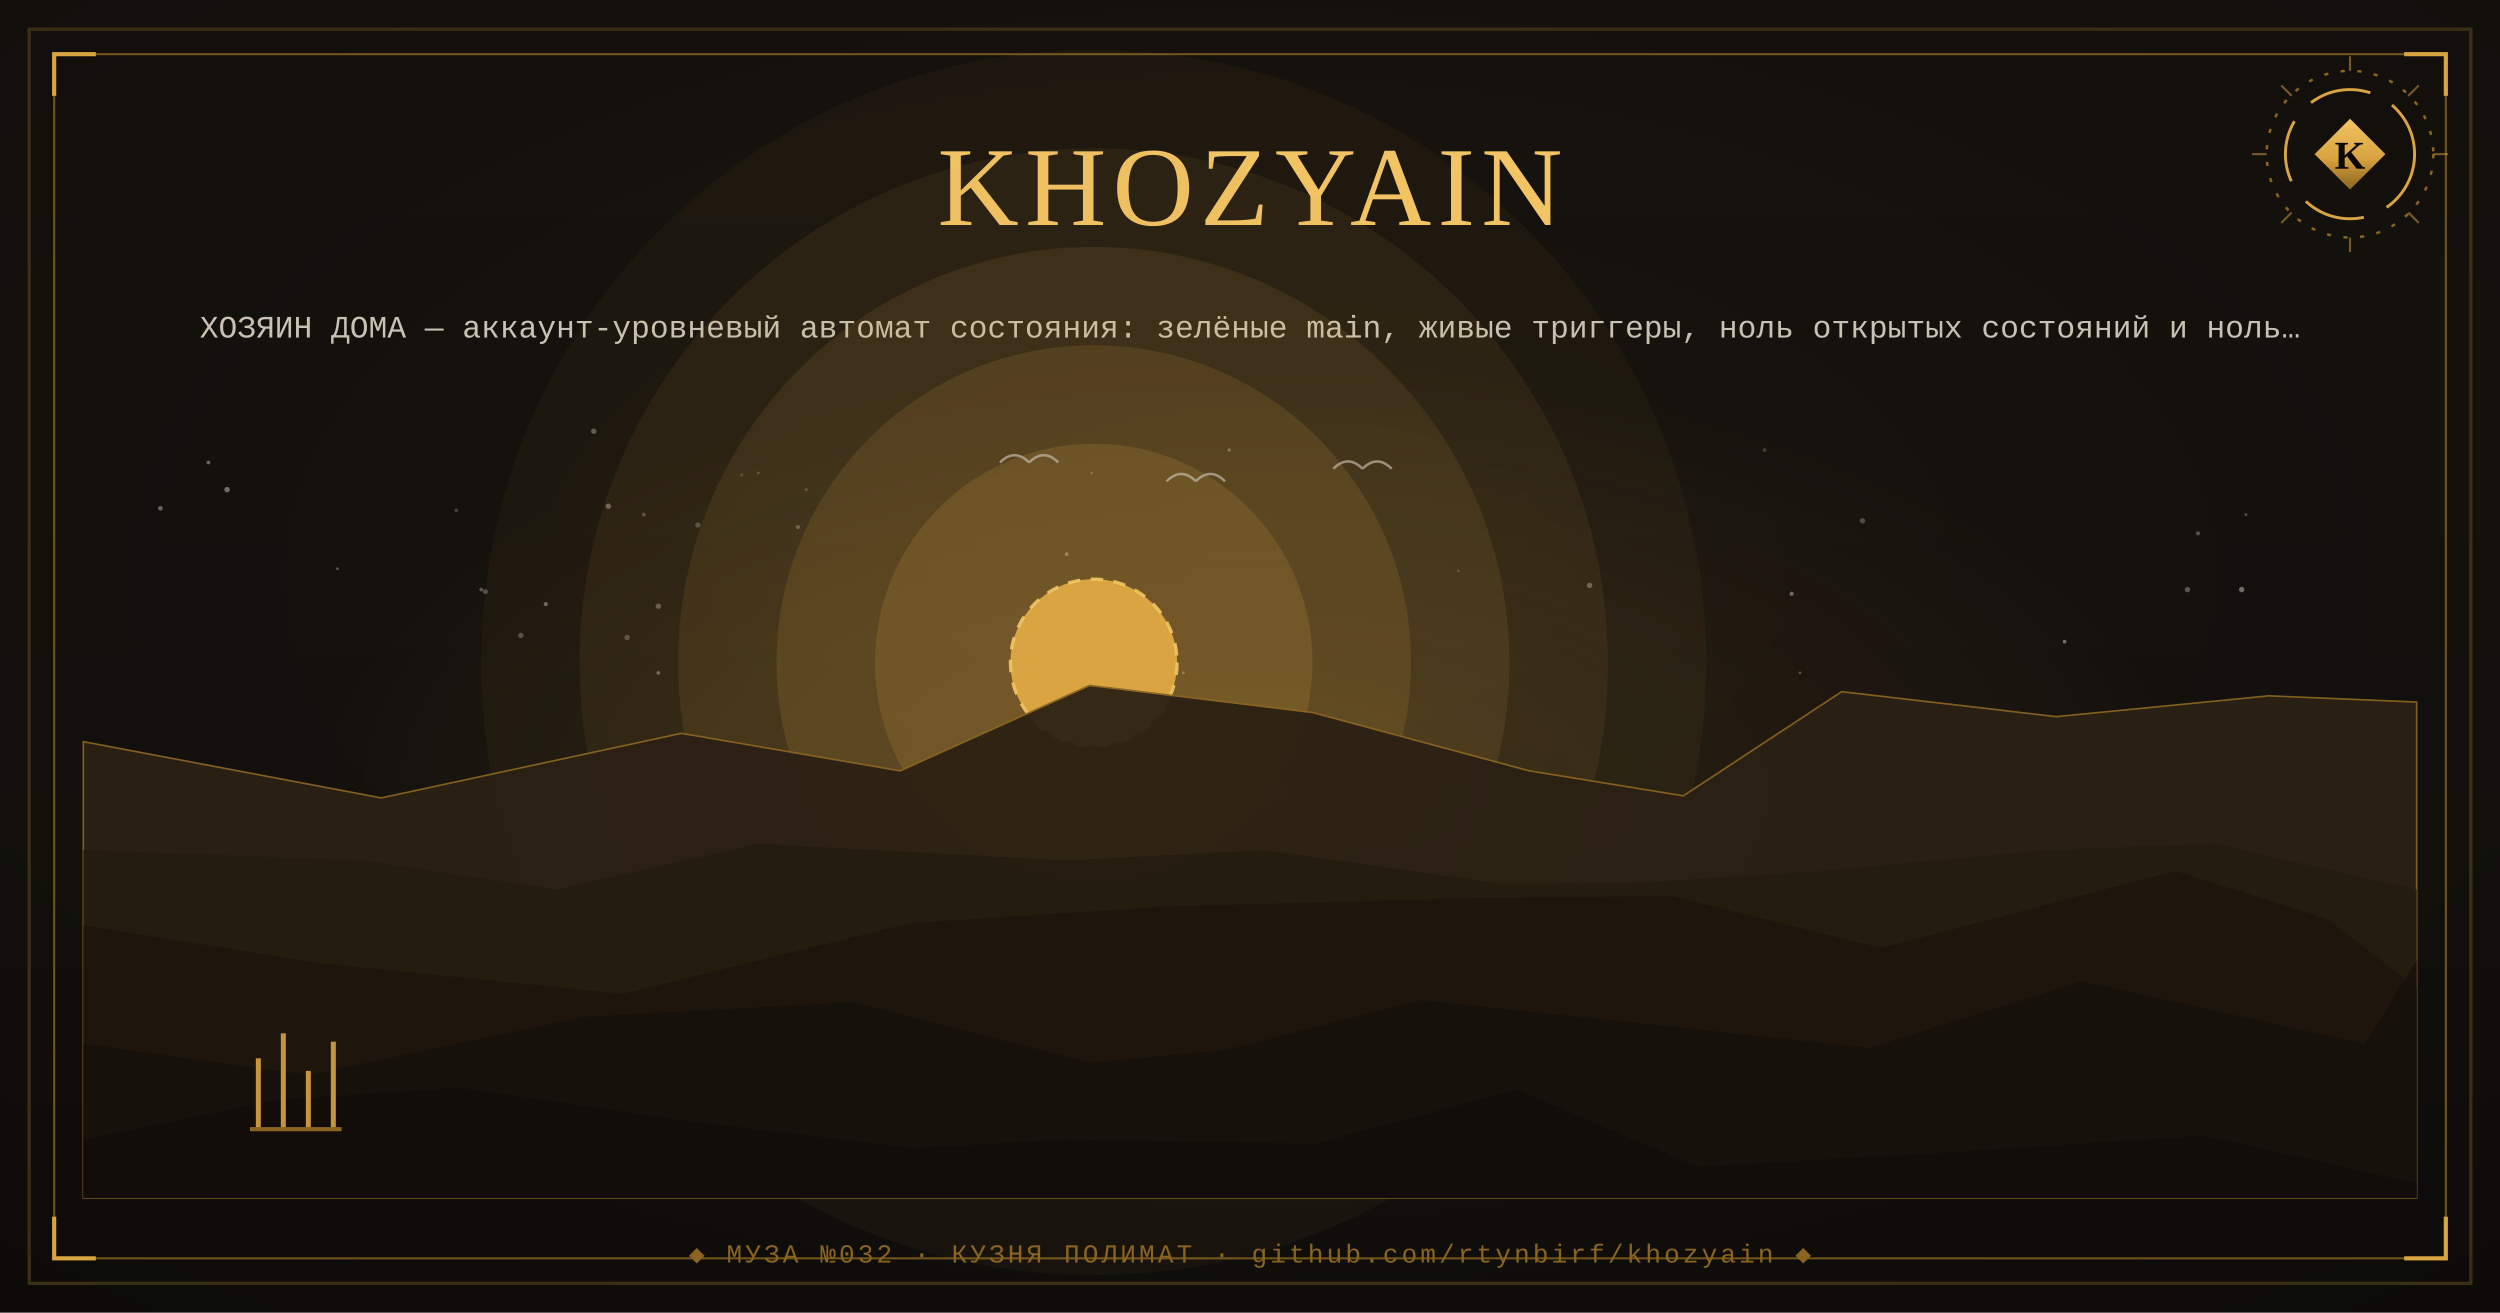
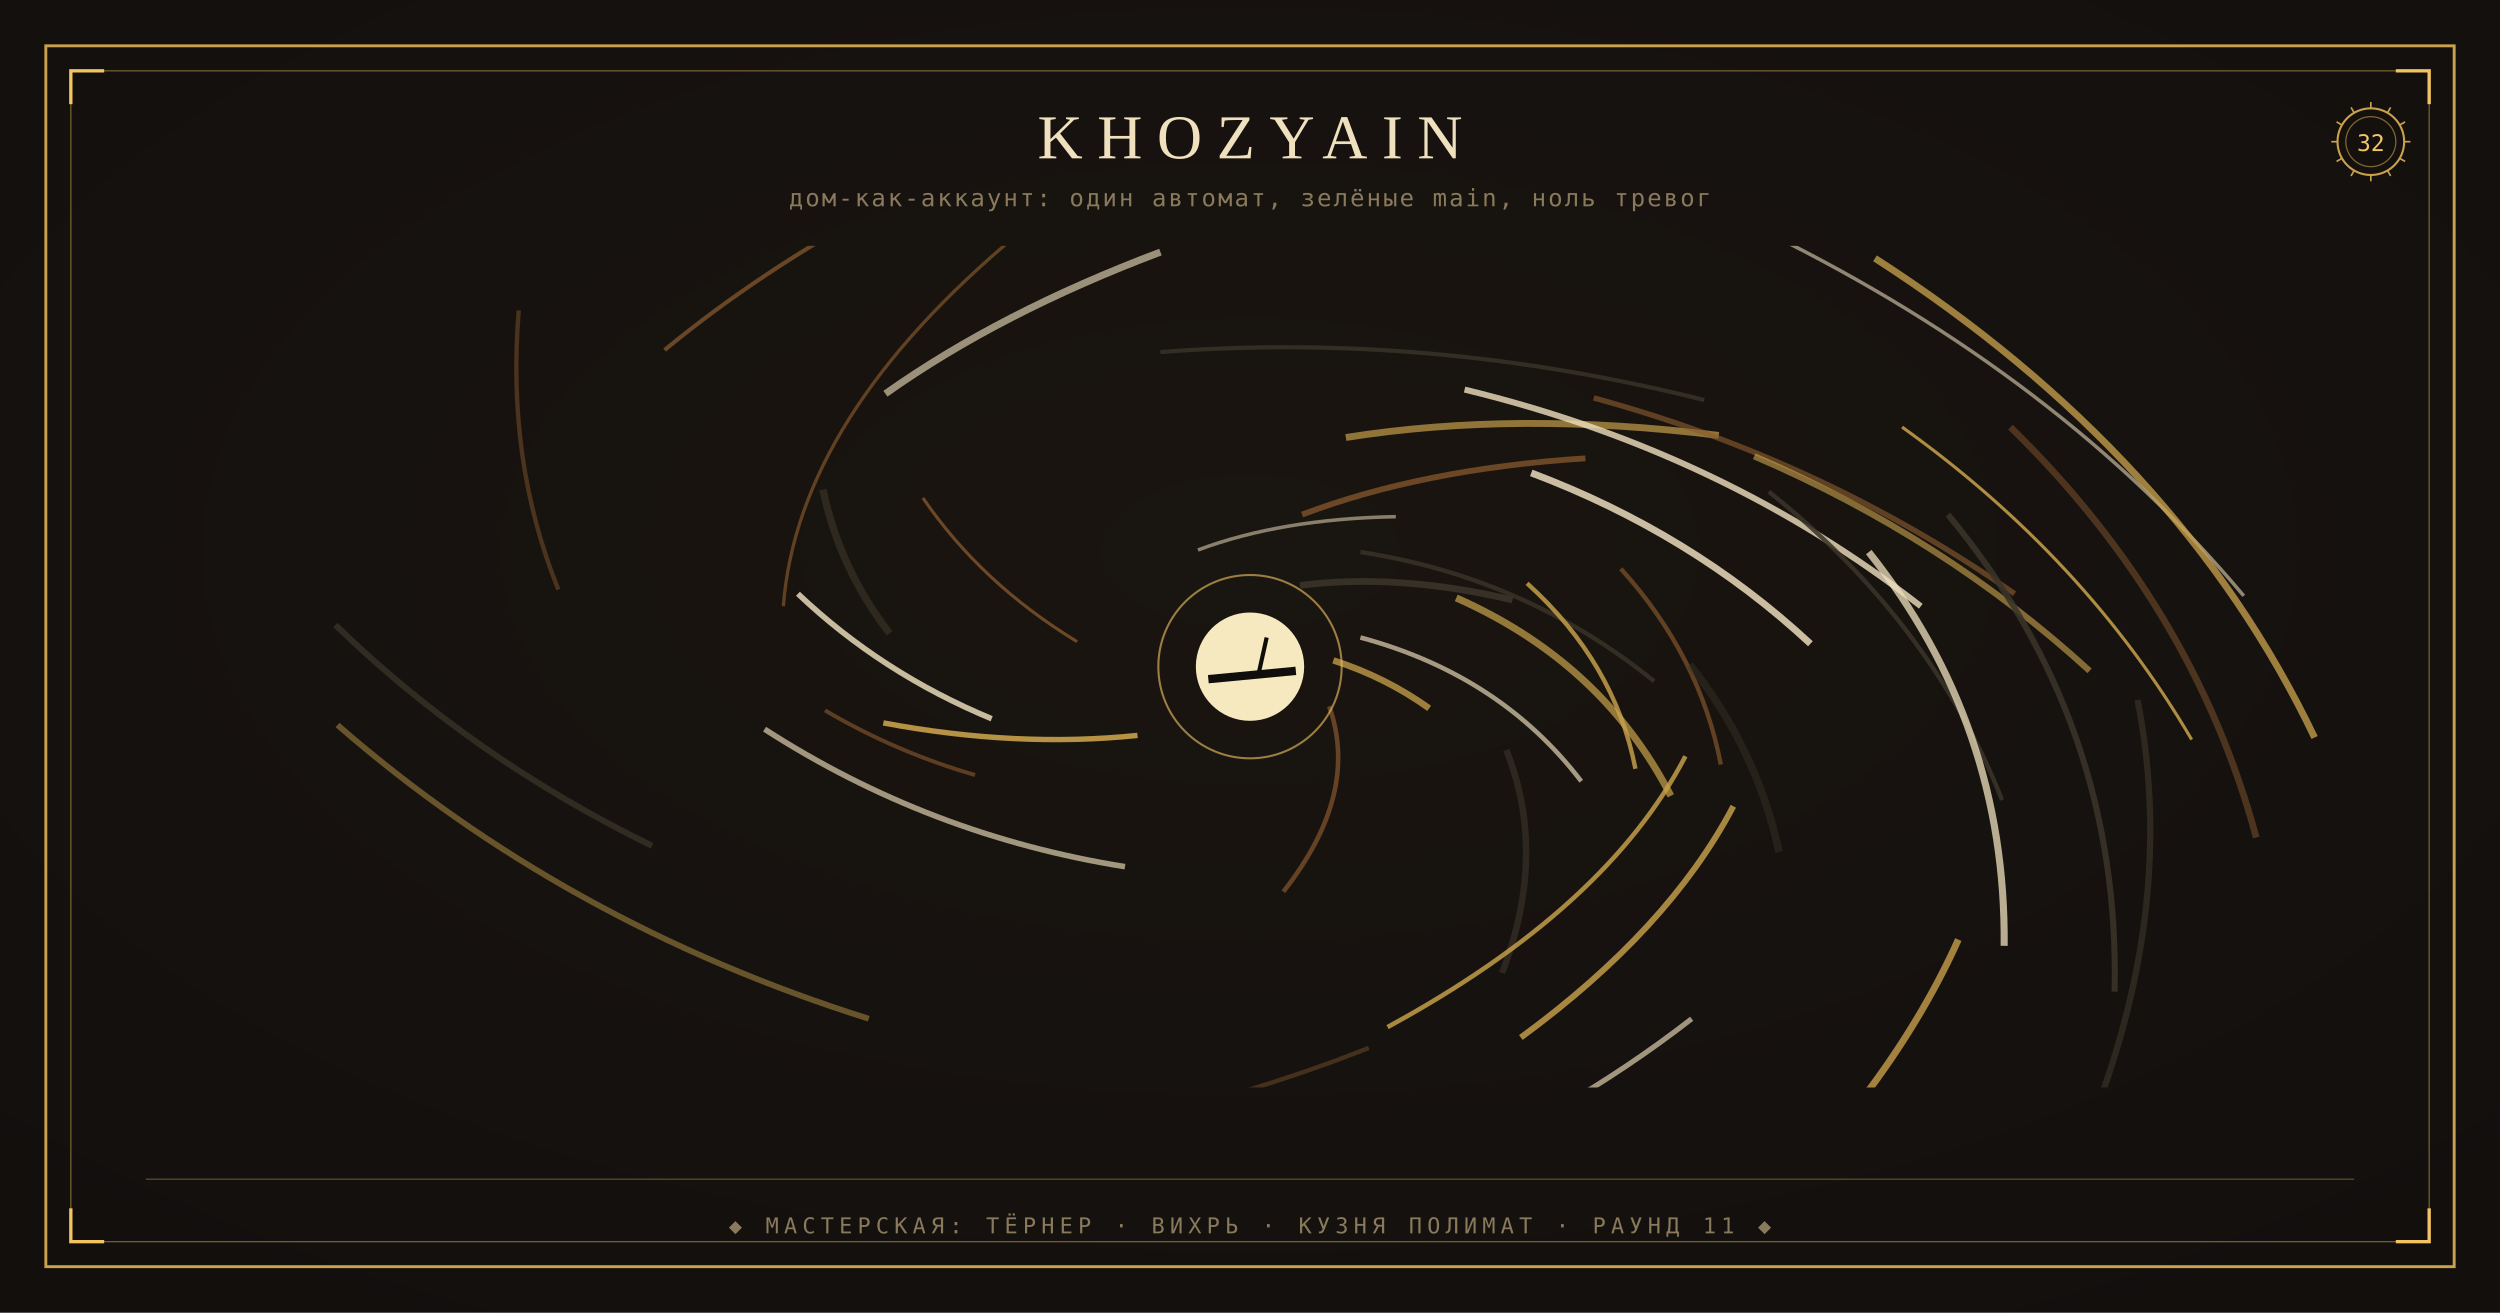
<svg xmlns="http://www.w3.org/2000/svg" viewBox="0 0 1200 630" width="1200" height="630">
-   <defs>
-     <linearGradient id="bg" x1="0" y1="0" x2="0" y2="1">
-       <stop offset="0" stop-color="#17120C" />
-       <stop offset="0.55" stop-color="#12100C" />
-       <stop offset="1" stop-color="#0B0A08" />
-     </linearGradient>
-     <linearGradient id="gGold" x1="0" y1="0" x2="0" y2="1">
-       <stop offset="0" stop-color="#F2C464" />
-       <stop offset="0.55" stop-color="#D9A441" />
-       <stop offset="1" stop-color="#8A6420" />
-     </linearGradient>
-     <linearGradient id="gGoldX" x1="0" y1="0" x2="1" y2="0">
-       <stop offset="0" stop-color="#8A6420" stop-opacity="0" />
-       <stop offset="0.5" stop-color="#F2C464" />
-       <stop offset="1" stop-color="#8A6420" stop-opacity="0" />
-     </linearGradient>
-     <radialGradient id="gVig" cx="0.5" cy="0.44" r="0.85">
-       <stop offset="0" stop-color="#1C1610" />
-       <stop offset="0.6" stop-color="#12100C" />
-       <stop offset="1" stop-color="#0B0A08" />
-     </radialGradient>
-     <radialGradient id="gMood" cx="0.5" cy="0.5" r="0.5">
-       <stop offset="0" stop-color="#D9A441" stop-opacity="0.13" />
-       <stop offset="1" stop-color="#D9A441" stop-opacity="0" />
-     </radialGradient>
-   </defs>
-   <rect width="1200" height="630" fill="url(#bg)" />
-   <rect width="1200" height="630" fill="url(#gVig)" opacity="0.6" />
-   <rect x="150" y="170" width="900" height="420" fill="url(#gMood)" />
-   <rect x="14" y="14" width="1172" height="602" fill="none" stroke="#3A2E14" stroke-width="1.6" />
-   <rect x="26" y="26" width="1148" height="578" fill="none" stroke="#8A6420" stroke-width="1" opacity="0.8" />
-   <path d="M 26 46 V 26 H 46" stroke="#D9A441" stroke-width="2" fill="none" />
-   <path d="M 1154 26 H 1174 V 46" stroke="#D9A441" stroke-width="2" fill="none" />
-   <path d="M 1174 584 V 604 H 1154" stroke="#D9A441" stroke-width="2" fill="none" />
-   <path d="M 46 604 H 26 V 584" stroke="#D9A441" stroke-width="2" fill="none" />
-   <text x="600" y="108" text-anchor="middle" font-family="Georgia, 'Times New Roman', serif" font-size="54" fill="#F2C464" letter-spacing="3">KHOZYAIN</text>
-   <line x1="240" y1="132" x2="960" y2="132" stroke="url(#gGoldX)" stroke-width="2" />
-   <text x="600" y="162" text-anchor="middle" font-family="'Courier New', monospace" font-size="15" fill="#C9C2B4">ХОЗЯИН ДОМА — аккаунт-уровневый автомат состояния: зелёные main, живые триггеры, ноль открытых состояний и ноль…</text>
-   <circle cx="262" cy="290" r="1.0" fill="#C9C2B4" opacity="0.48" />
-   <circle cx="162" cy="273" r="0.7" fill="#C9C2B4" opacity="0.38" />
-   <circle cx="700" cy="274" r="0.6" fill="#C9C2B4" opacity="0.30" />
-   <circle cx="285" cy="207" r="1.3" fill="#C9C2B4" opacity="0.41" />
-   <circle cx="847" cy="216" r="0.9" fill="#C9C2B4" opacity="0.26" />
-   <circle cx="544" cy="300" r="1.1" fill="#C9C2B4" opacity="0.37" />
-   <circle cx="991" cy="308" r="0.9" fill="#C9C2B4" opacity="0.53" />
-   <circle cx="1078" cy="247" r="0.7" fill="#C9C2B4" opacity="0.35" />
-   <circle cx="335" cy="252" r="1.3" fill="#C9C2B4" opacity="0.30" />
-   <circle cx="316" cy="291" r="1.3" fill="#C9C2B4" opacity="0.38" />
-   <circle cx="860" cy="285" r="1.0" fill="#C9C2B4" opacity="0.49" />
-   <circle cx="250" cy="305" r="1.3" fill="#C9C2B4" opacity="0.33" />
-   <circle cx="316" cy="323" r="0.9" fill="#C9C2B4" opacity="0.47" />
-   <circle cx="387" cy="235" r="0.7" fill="#C9C2B4" opacity="0.25" />
-   <circle cx="512" cy="266" r="0.9" fill="#C9C2B4" opacity="0.50" />
-   <circle cx="356" cy="228" r="0.8" fill="#C9C2B4" opacity="0.21" />
-   <circle cx="590" cy="216" r="0.8" fill="#C9C2B4" opacity="0.44" />
-   <circle cx="219" cy="245" r="0.9" fill="#C9C2B4" opacity="0.26" />
-   <circle cx="1055" cy="256" r="1.0" fill="#C9C2B4" opacity="0.37" />
-   <circle cx="894" cy="250" r="1.3" fill="#C9C2B4" opacity="0.32" />
-   <circle cx="292" cy="243" r="1.3" fill="#C9C2B4" opacity="0.44" />
-   <circle cx="301" cy="306" r="1.3" fill="#C9C2B4" opacity="0.32" />
-   <circle cx="231" cy="283" r="0.9" fill="#C9C2B4" opacity="0.39" />
-   <circle cx="77" cy="244" r="1.1" fill="#C9C2B4" opacity="0.49" />
-   <circle cx="383" cy="253" r="1.0" fill="#C9C2B4" opacity="0.38" />
-   <circle cx="864" cy="323" r="0.7" fill="#C9C2B4" opacity="0.31" />
-   <circle cx="568" cy="323" r="0.7" fill="#C9C2B4" opacity="0.38" />
-   <circle cx="524" cy="227" r="0.7" fill="#C9C2B4" opacity="0.30" />
-   <circle cx="109" cy="235" r="1.3" fill="#C9C2B4" opacity="0.52" />
-   <circle cx="233" cy="284" r="1.2" fill="#C9C2B4" opacity="0.34" />
-   <circle cx="1050" cy="283" r="1.3" fill="#C9C2B4" opacity="0.39" />
-   <circle cx="100" cy="222" r="0.9" fill="#C9C2B4" opacity="0.49" />
-   <circle cx="309" cy="247" r="0.9" fill="#C9C2B4" opacity="0.31" />
-   <circle cx="364" cy="227" r="0.6" fill="#C9C2B4" opacity="0.31" />
-   <circle cx="763" cy="281" r="1.3" fill="#C9C2B4" opacity="0.41" />
-   <circle cx="1076" cy="283" r="1.3" fill="#C9C2B4" opacity="0.52" />
-   <circle cx="525.0" cy="318.0" r="294.0" fill="#D9A441" opacity="0.045" />
-   <circle cx="525.0" cy="318.0" r="246.8" fill="#D9A441" opacity="0.075" />
-   <circle cx="525.0" cy="318.0" r="199.5" fill="#D9A441" opacity="0.105" />
-   <circle cx="525.0" cy="318.0" r="152.3" fill="#D9A441" opacity="0.135" />
-   <circle cx="525.0" cy="318.0" r="105.0" fill="#D9A441" opacity="0.165" />
-   <circle cx="525" cy="318" r="40" fill="#D9A441" />
-   <circle cx="525" cy="318" r="40" fill="none" stroke="#F2C464" stroke-width="1.6" stroke-dasharray="6 5" opacity="0.9">
-     <animate attributeName="r" values="40;43;40" dur="7s" repeatCount="indefinite" />
-   </circle>
-   <path d="M 40 356 L 183 383 L 327 352 L 432 370 L 523 329 L 630 342 L 734 370 L 808 382 L 884 332 L 987 344 L 1089 334 L 1160 337 L 1160 353 L 1160 575 L 40 575 Z" fill="#2A2013" stroke="#8A6420" stroke-width="0.8" opacity="0.94" />
-   <path d="M 40 408 L 174 413 L 267 427 L 364 405 L 512 413 L 607 408 L 719 424 L 782 424 L 875 418 L 983 408 L 1063 405 L 1160 427 L 1160 402 L 1160 575 L 40 575 Z" fill="#241B10" stroke="none" stroke-width="0.8" opacity="0.88" />
-   <path d="M 40 444 L 151 462 L 299 477 L 437 443 L 561 435 L 709 431 L 802 430 L 903 455 L 1044 418 L 1117 441 L 1160 474 L 1160 449 L 1160 575 L 40 575 Z" fill="#1C150C" stroke="none" stroke-width="0.8" opacity="0.82" />
-   <path d="M 40 501 L 148 516 L 281 488 L 410 481 L 523 510 L 588 504 L 682 480 L 805 493 L 897 503 L 999 471 L 1135 501 L 1160 461 L 1160 488 L 1160 575 L 40 575 Z" fill="#15100A" stroke="none" stroke-width="0.8" opacity="0.76" />
-   <path d="M 40 547 L 132 528 L 220 522 L 329 538 L 438 551 L 512 547 L 631 549 L 728 523 L 815 560 L 937 553 L 1058 545 L 1160 568 L 1160 540 L 1160 575 L 40 575 Z" fill="#100B07" stroke="none" stroke-width="0.8" opacity="0.70" />
-   <path d="M 40 366 L 1160 366" stroke="url(#gGoldX)" stroke-width="1.6" opacity="0.8" />
-   <path d="M 480 222 q 7 -7 14 0 M 494 222 q 7 -7 14 0" fill="none" stroke="#C9C2B4" stroke-width="1.2" opacity="0.65" />
-   <path d="M 560 231 q 7 -7 14 0 M 574 231 q 7 -7 14 0" fill="none" stroke="#C9C2B4" stroke-width="1.2" opacity="0.65" />
-   <path d="M 640 225 q 7 -7 14 0 M 654 225 q 7 -7 14 0" fill="none" stroke="#C9C2B4" stroke-width="1.2" opacity="0.65" />
-   <path d="M 124 542 V 508 M 136 542 V 496 M 148 542 V 514 M 160 542 V 500" stroke="#D9A441" stroke-width="2.4" opacity="0.9" />
-   <path d="M 120 542 H 164" stroke="#8A6420" stroke-width="2" />
-   <circle cx="1128" cy="74" r="40" fill="none" stroke="#8A6420" stroke-width="1.2" stroke-dasharray="2 6" />
-   <circle cx="1128" cy="74" r="31" fill="none" stroke="#D9A441" stroke-width="1.4" stroke-dasharray="30 12" />
-   <line x1="1128" y1="34" x2="1128" y2="27" stroke="#D9A441" stroke-width="1" opacity="0.5" />
-   <line x1="1156" y1="46" x2="1161" y2="41" stroke="#D9A441" stroke-width="1" opacity="0.5" />
-   <line x1="1168" y1="74" x2="1175" y2="74" stroke="#D9A441" stroke-width="1" opacity="0.5" />
-   <line x1="1156" y1="102" x2="1161" y2="107" stroke="#D9A441" stroke-width="1" opacity="0.5" />
-   <line x1="1128" y1="114" x2="1128" y2="121" stroke="#D9A441" stroke-width="1" opacity="0.5" />
-   <line x1="1100" y1="102" x2="1095" y2="107" stroke="#D9A441" stroke-width="1" opacity="0.5" />
-   <line x1="1088" y1="74" x2="1081" y2="74" stroke="#D9A441" stroke-width="1" opacity="0.5" />
-   <line x1="1100" y1="46" x2="1095" y2="41" stroke="#D9A441" stroke-width="1" opacity="0.5" />
-   <path d="M 1128 57 L 1145 74 L 1128 91 L 1111 74 Z" fill="url(#gGold)" />
-   <text x="1128" y="81" text-anchor="middle" font-family="Georgia, 'Times New Roman', serif" font-size="19" fill="#0B0A08" font-weight="bold">K</text>
-   <text x="600" y="606" text-anchor="middle" font-family="'Courier New', monospace" font-size="12.5" fill="#8A6420" letter-spacing="1.5">◆ МУЗА №032 · КУЗНЯ ПОЛИМАТ · github.com/rtynbirf/khozyain ◆</text>
+   <rect width="1200" height="630" fill="#100E0C" />
+   <radialGradient id="vig32" cx="0.5" cy="0.42" r="0.95">
+     <stop offset="0" stop-color="#1A1611" />
+     <stop offset="1" stop-color="#100E0C" />
+   </radialGradient>
+   <rect width="1200" height="630" fill="url(#vig32)" opacity="0.9" />
+   <rect x="22" y="22" width="1156" height="586" fill="none" stroke="#C9A24B" stroke-width="1.4" />
+   <rect x="34" y="34" width="1132" height="562" fill="none" stroke="#C9A24B" stroke-width="0.6" opacity="0.55" />
+   <path d="M 34 50 L 34 34 L 50 34" fill="none" stroke="#F2C464" stroke-width="1.6" />
+   <path d="M 1166 50 L 1166 34 L 1150 34" fill="none" stroke="#F2C464" stroke-width="1.6" />
+   <path d="M 34 580 L 34 596 L 50 596" fill="none" stroke="#F2C464" stroke-width="1.6" />
+   <path d="M 1166 580 L 1166 596 L 1150 596" fill="none" stroke="#F2C464" stroke-width="1.6" />
+   <text x="600.0" y="76" text-anchor="middle" font-family="Georgia, 'Times New Roman', serif" font-size="30" fill="#EFE0BE" letter-spacing="7">KHOZYAIN</text>
+   <text x="600.0" y="99" text-anchor="middle" font-family="'Cascadia Mono', ui-monospace, Consolas, monospace" font-size="11.5" fill="#8A7A5C" letter-spacing="1">дом-как-аккаунт: один автомат, зелёные main, ноль тревог</text>
+   <g transform="translate(1138,68)">
+     <circle r="16" fill="none" stroke="#C9A24B" stroke-width="1" />
+     <circle r="12" fill="none" stroke="#C9A24B" stroke-width="0.6" opacity="0.6" />
+     <text y="4.5" text-anchor="middle" font-family="'Cascadia Mono', ui-monospace, Consolas, monospace" font-size="11" fill="#F2C464">32</text>
+     <g stroke="#C9A24B" stroke-width="0.8">
+       <line x1="0" y1="-19" x2="0" y2="-16" transform="rotate(0)" />
+       <line x1="0" y1="-19" x2="0" y2="-16" transform="rotate(30)" />
+       <line x1="0" y1="-19" x2="0" y2="-16" transform="rotate(60)" />
+       <line x1="0" y1="-19" x2="0" y2="-16" transform="rotate(90)" />
+       <line x1="0" y1="-19" x2="0" y2="-16" transform="rotate(120)" />
+       <line x1="0" y1="-19" x2="0" y2="-16" transform="rotate(150)" />
+       <line x1="0" y1="-19" x2="0" y2="-16" transform="rotate(180)" />
+       <line x1="0" y1="-19" x2="0" y2="-16" transform="rotate(210)" />
+       <line x1="0" y1="-19" x2="0" y2="-16" transform="rotate(240)" />
+       <line x1="0" y1="-19" x2="0" y2="-16" transform="rotate(270)" />
+       <line x1="0" y1="-19" x2="0" y2="-16" transform="rotate(300)" />
+       <line x1="0" y1="-19" x2="0" y2="-16" transform="rotate(330)" />
+     </g>
+   </g>
+   <line x1="70" y1="566" x2="1130" y2="566" stroke="#C9A24B" stroke-width="0.5" opacity="0.5" />
+   <text x="600.0" y="592" text-anchor="middle" font-family="'Cascadia Mono', ui-monospace, Consolas, monospace" font-size="10.5" fill="#8A7A5C" letter-spacing="2.5">◆ МАСТЕРСКАЯ: ТЁРНЕР · ВИХРЬ · КУЗНЯ ПОЛИМАТ · РАУНД 11 ◆</text>
+   <clipPath id="clip32">
+     <rect x="70" y="118" width="1060" height="404" />
+   </clipPath>
+   <g clip-path="url(#clip32)">
+     <path d="M 640 317 Q 665 325 686 340" fill="none" stroke="#C9A24B" stroke-width="3.1" opacity="0.75" />
+     <path d="M 638 339 Q 653 381 616 428" fill="none" stroke="#8A5A2E" stroke-width="2.2" opacity="0.67" />
+     <path d="M 653 306 Q 720 324 759 375" fill="none" stroke="#EFE0BE" stroke-width="2.2" opacity="0.66" />
+     <path d="M 624 281 Q 671 275 726 288" fill="none" stroke="#3A3428" stroke-width="3.2" opacity="0.89" />
+     <path d="M 546 353 Q 488 359 424 347" fill="none" stroke="#C9A24B" stroke-width="2.6" opacity="0.89" />
+     <path d="M 517 308 Q 471 280 443 239" fill="none" stroke="#8A5A2E" stroke-width="1.5" opacity="0.74" />
+     <path d="M 575 264 Q 615 249 670 248" fill="none" stroke="#EFE0BE" stroke-width="1.7" opacity="0.52" />
+     <path d="M 653 265 Q 732 277 794 327" fill="none" stroke="#3A3428" stroke-width="2.1" opacity="0.79" />
+     <path d="M 699 287 Q 769 318 802 382" fill="none" stroke="#C9A24B" stroke-width="3.4" opacity="0.70" />
+     <path d="M 625 247 Q 683 225 761 220" fill="none" stroke="#8A5A2E" stroke-width="2.8" opacity="0.72" />
+     <path d="M 476 345 Q 423 323 383 285" fill="none" stroke="#EFE0BE" stroke-width="2.7" opacity="0.82" />
+     <path d="M 723 360 Q 743 410 721 467" fill="none" stroke="#3A3428" stroke-width="3.1" opacity="0.62" />
+     <path d="M 733 280 Q 775 318 785 369" fill="none" stroke="#C9A24B" stroke-width="2.1" opacity="0.82" />
+     <path d="M 468 372 Q 430 361 396 341" fill="none" stroke="#8A5A2E" stroke-width="1.9" opacity="0.61" />
+     <path d="M 540 416 Q 446 401 367 350" fill="none" stroke="#EFE0BE" stroke-width="2.7" opacity="0.64" />
+     <path d="M 427 304 Q 403 273 395 235" fill="none" stroke="#3A3428" stroke-width="3.5" opacity="0.64" />
+     <path d="M 646 210 Q 728 197 825 209" fill="none" stroke="#C9A24B" stroke-width="3.3" opacity="0.68" />
+     <path d="M 778 273 Q 816 315 826 367" fill="none" stroke="#8A5A2E" stroke-width="2.1" opacity="0.64" />
+     <path d="M 735 227 Q 812 256 869 309" fill="none" stroke="#EFE0BE" stroke-width="3.3" opacity="0.83" />
+     <path d="M 811 319 Q 843 359 854 409" fill="none" stroke="#3A3428" stroke-width="3.6" opacity="0.44" />
+     <path d="M 809 363 Q 771 436 666 493" fill="none" stroke="#C9A24B" stroke-width="2.2" opacity="0.82" />
+     <path d="M 376 291 Q 383 200 489 112" fill="none" stroke="#8A5A2E" stroke-width="1.6" opacity="0.64" />
+     <path d="M 703 187 Q 827 217 922 291" fill="none" stroke="#EFE0BE" stroke-width="2.9" opacity="0.80" />
+     <path d="M 557 169 Q 686 159 818 192" fill="none" stroke="#3A3428" stroke-width="2.0" opacity="0.80" />
+     <path d="M 832 387 Q 801 446 730 498" fill="none" stroke="#C9A24B" stroke-width="2.9" opacity="0.81" />
+     <path d="M 765 191 Q 875 221 967 285" fill="none" stroke="#8A5A2E" stroke-width="2.6" opacity="0.63" />
+     <path d="M 425 189 Q 480 150 557 121" fill="none" stroke="#EFE0BE" stroke-width="3.4" opacity="0.61" />
+     <path d="M 849 236 Q 927 298 961 384" fill="none" stroke="#3A3428" stroke-width="2.1" opacity="0.87" />
+     <path d="M 842 219 Q 933 258 1003 322" fill="none" stroke="#C9A24B" stroke-width="3.0" opacity="0.61" />
+     <path d="M 657 503 Q 589 530 503 547" fill="none" stroke="#8A5A2E" stroke-width="2.1" opacity="0.41" />
+     <path d="M 897 265 Q 963 348 962 454" fill="none" stroke="#EFE0BE" stroke-width="3.4" opacity="0.75" />
+     <path d="M 313 406 Q 227 364 161 300" fill="none" stroke="#3A3428" stroke-width="2.9" opacity="0.74" />
+     <path d="M 417 489 Q 271 443 162 348" fill="none" stroke="#C9A24B" stroke-width="2.8" opacity="0.46" />
+     <path d="M 268 283 Q 243 221 249 149" fill="none" stroke="#8A5A2E" stroke-width="2.1" opacity="0.45" />
+     <path d="M 812 489 Q 753 535 671 571" fill="none" stroke="#EFE0BE" stroke-width="2.5" opacity="0.64" />
+     <path d="M 935 247 Q 1018 347 1015 476" fill="none" stroke="#3A3428" stroke-width="2.9" opacity="0.87" />
+     <path d="M 913 205 Q 1001 268 1052 355" fill="none" stroke="#C9A24B" stroke-width="1.5" opacity="0.85" />
+     <path d="M 319 168 Q 410 93 553 41" fill="none" stroke="#8A5A2E" stroke-width="2.0" opacity="0.71" />
+     <path d="M 553 555 Q 412 567 258 544" fill="none" stroke="#EFE0BE" stroke-width="3.2" opacity="0.76" />
+     <path d="M 467 92 Q 556 44 675 12" fill="none" stroke="#3A3428" stroke-width="2.0" opacity="0.86" />
+     <path d="M 940 451 Q 905 529 824 603" fill="none" stroke="#C9A24B" stroke-width="3.3" opacity="0.78" />
+     <path d="M 965 205 Q 1053 291 1083 402" fill="none" stroke="#8A5A2E" stroke-width="3.2" opacity="0.48" />
+     <path d="M 849 112 Q 989 181 1077 286" fill="none" stroke="#EFE0BE" stroke-width="1.7" opacity="0.56" />
+     <path d="M 1026 336 Q 1044 427 1009 525" fill="none" stroke="#3A3428" stroke-width="3.0" opacity="0.65" />
+     <path d="M 900 124 Q 1046 218 1111 354" fill="none" stroke="#C9A24B" stroke-width="3.3" opacity="0.76" />
+     <path d="M 813 562 Q 714 619 581 659" fill="none" stroke="#8A5A2E" stroke-width="2.0" opacity="0.67" />
+     <circle cx="600.0" cy="320.0" r="26" fill="#F6E9C0" />
+     <circle cx="600.0" cy="320.0" r="44" fill="none" stroke="#F2C464" stroke-width="1" opacity="0.6" />
+     <line x1="580.0" y1="326.0" x2="622.0" y2="322.0" stroke="#100E0C" stroke-width="4" />
+     <line x1="604.0" y1="324.0" x2="608.0" y2="306.0" stroke="#100E0C" stroke-width="2" />
+   </g>
</svg>
